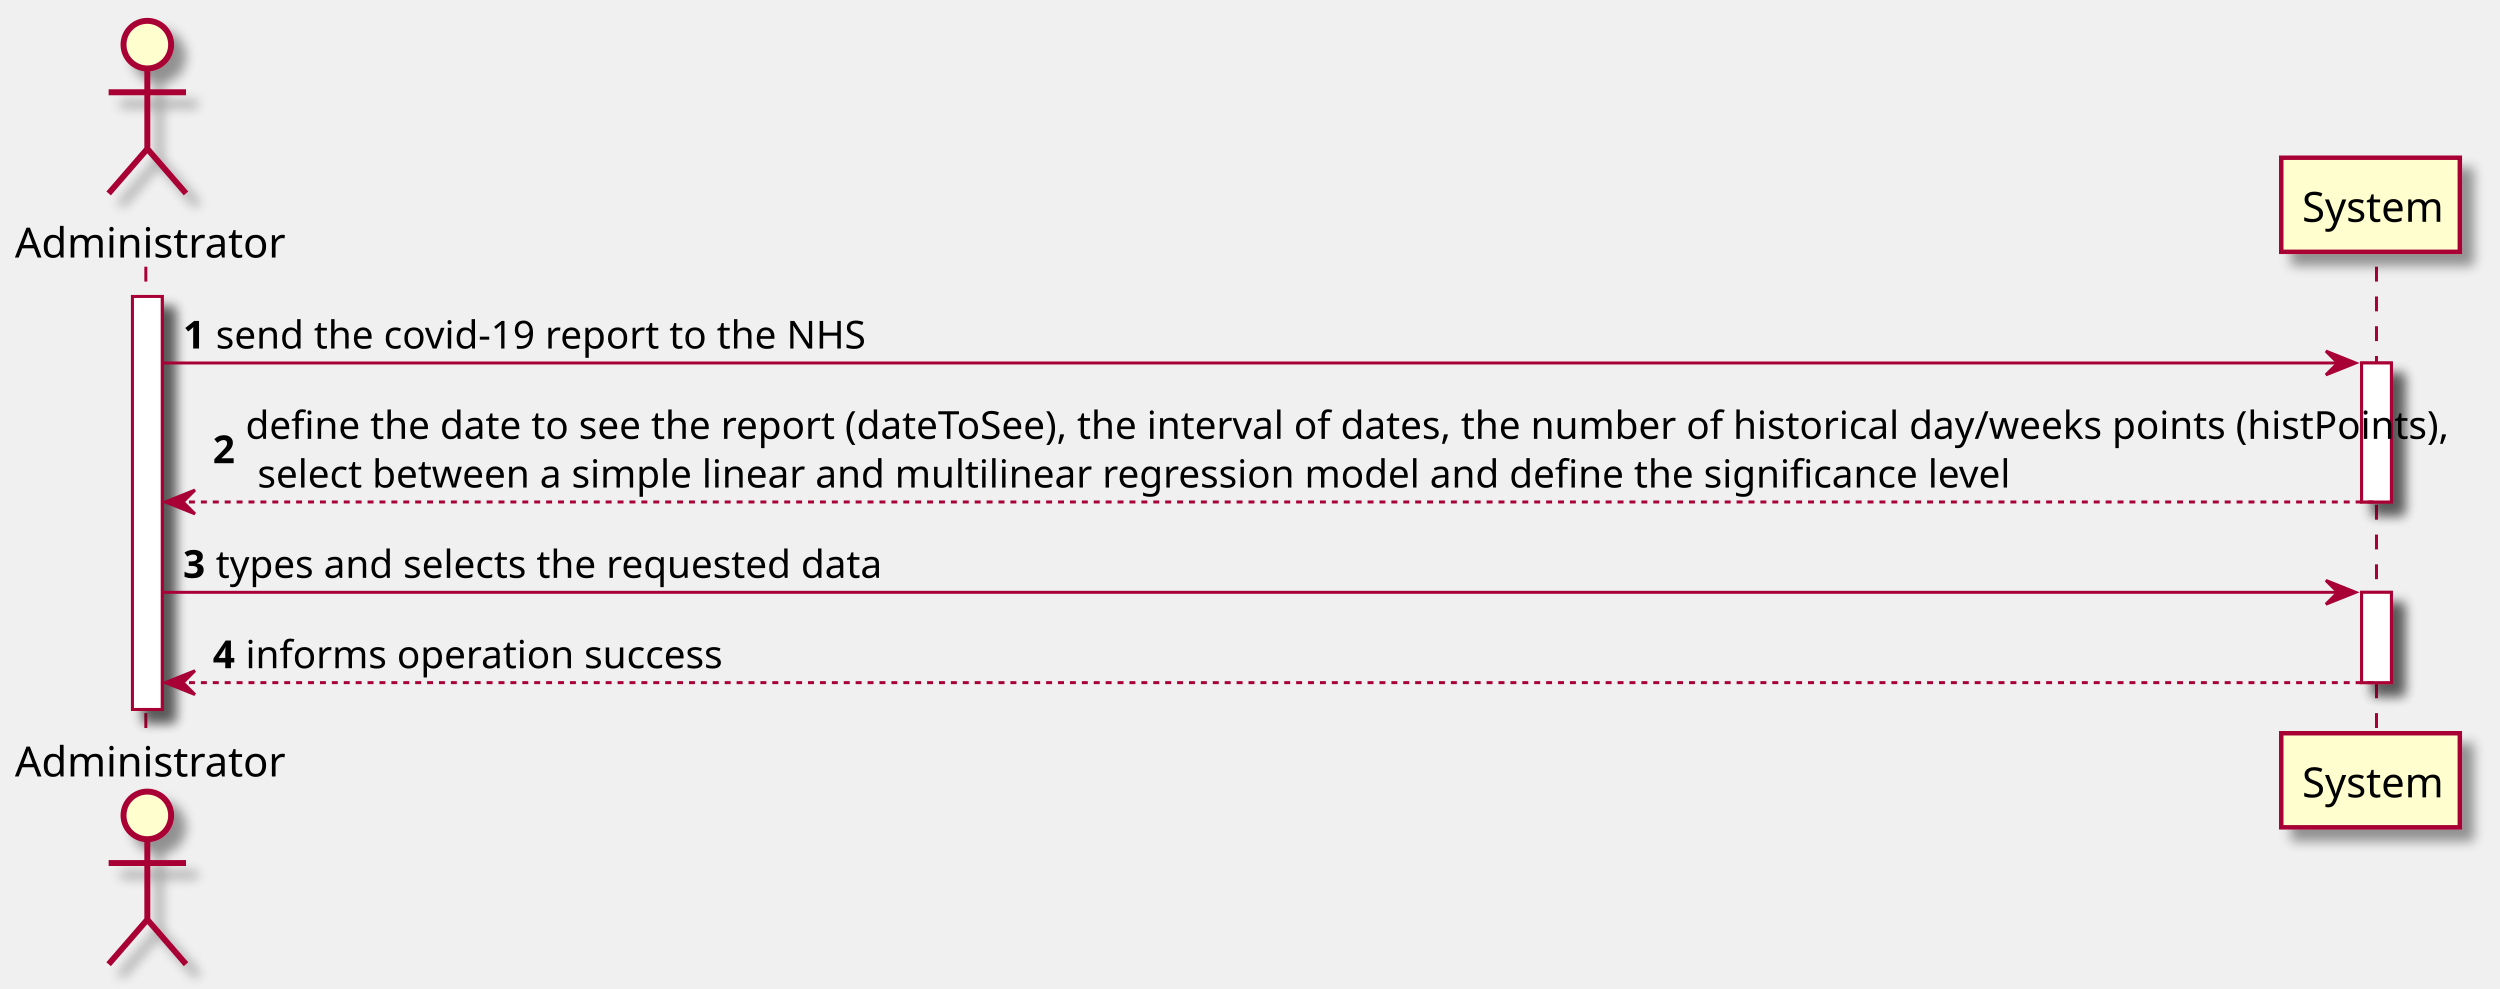
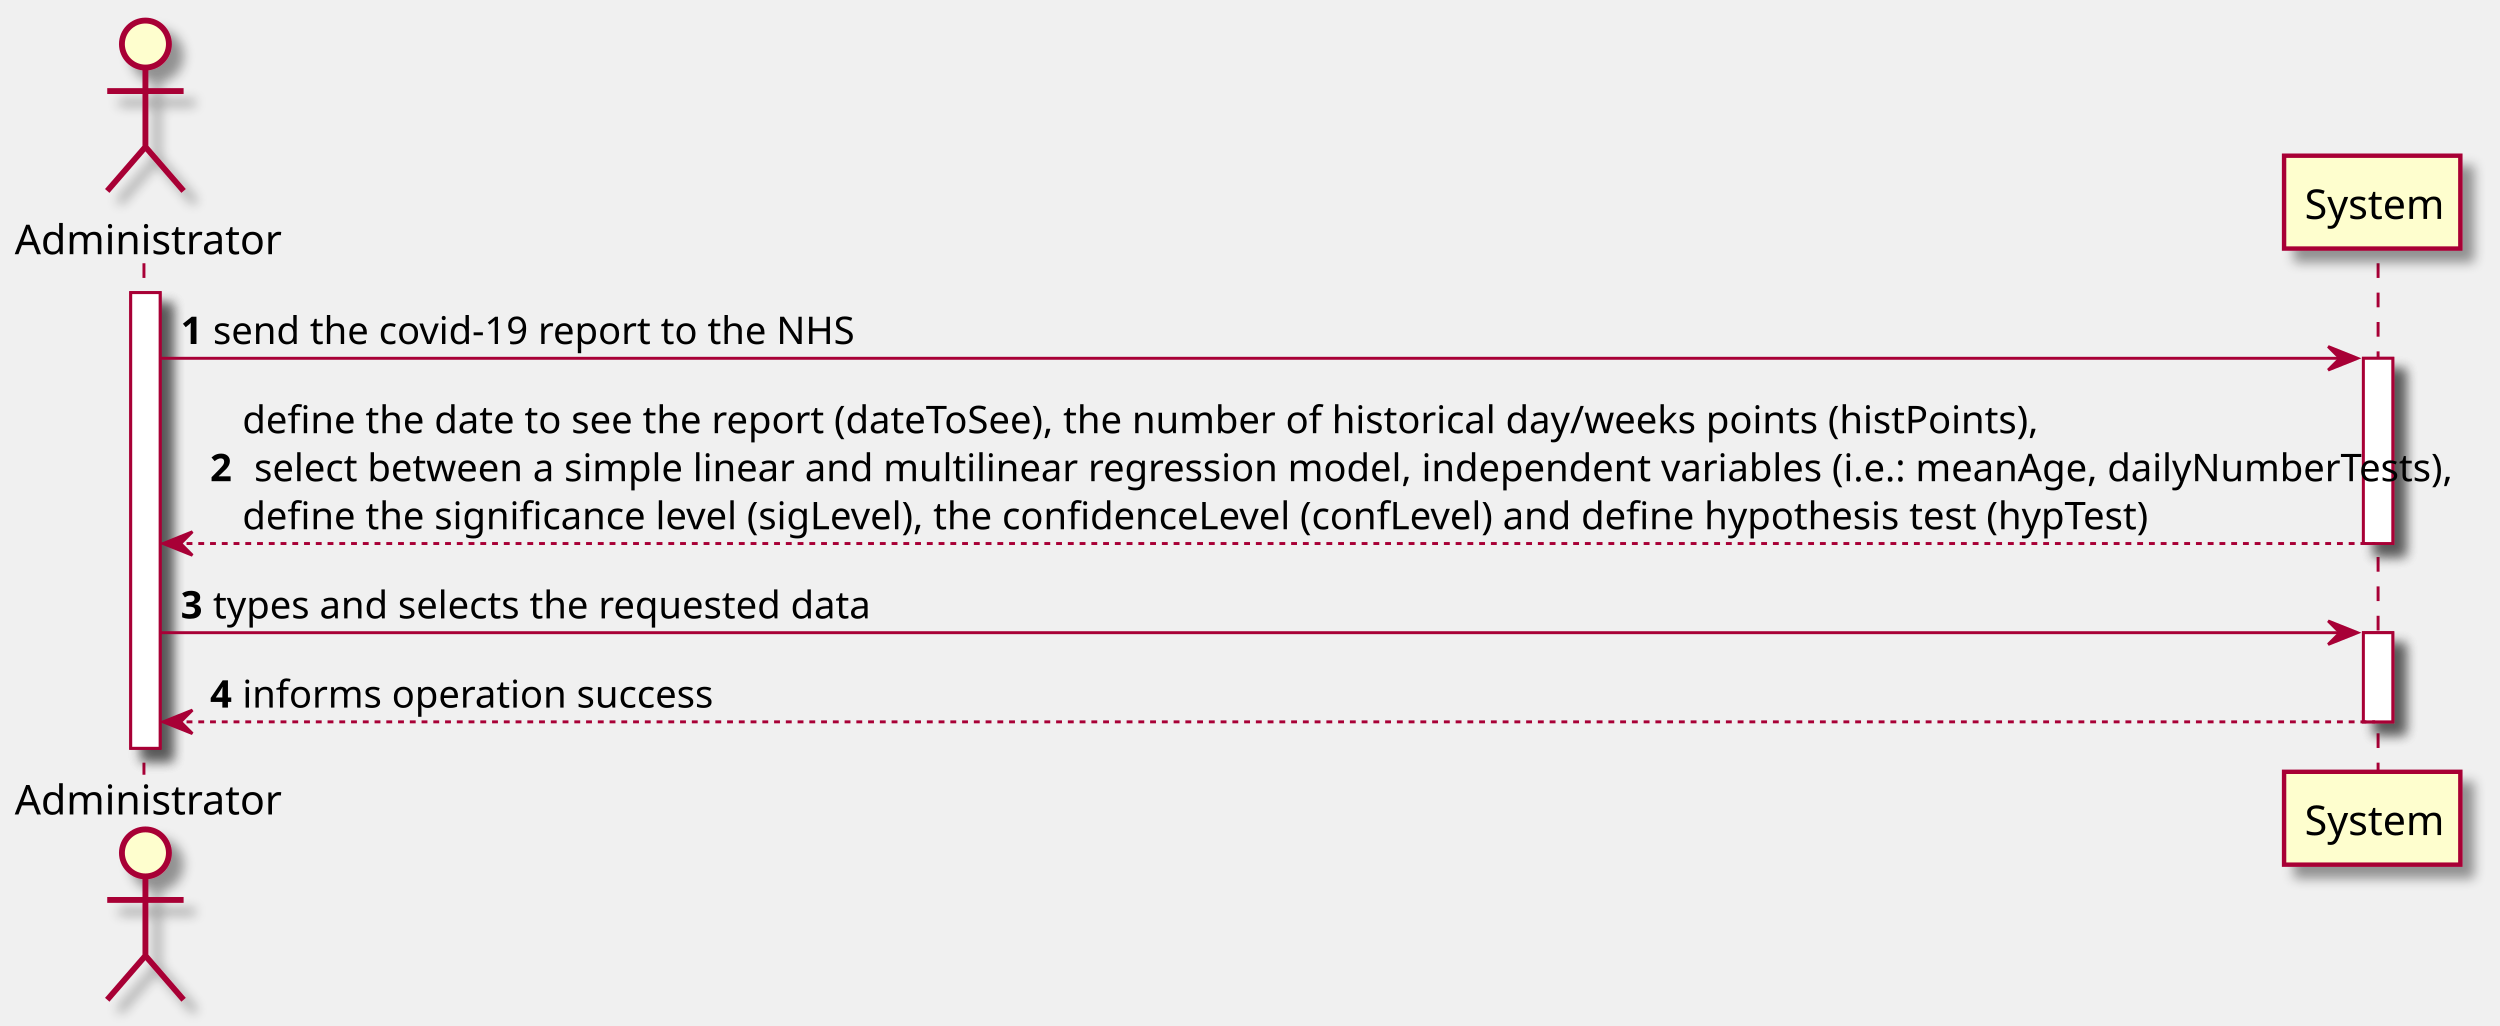
- <svg xmlns="http://www.w3.org/2000/svg" contentScriptType="application/ecmascript" contentStyleType="text/css" height="332px" preserveAspectRatio="none" style="width:840px;height:332px;" version="1.1" viewBox="0 0 840 332" width="840px" zoomAndPan="magnify">
+ <svg xmlns="http://www.w3.org/2000/svg" contentScriptType="application/ecmascript" contentStyleType="text/css" height="349px" preserveAspectRatio="none" style="width:851px;height:349px;" version="1.1" viewBox="0 0 851 349" width="851px" zoomAndPan="magnify">
  <defs>
-     <filter height="300%" id="fo0pep2rw32cw" width="300%" x="-1" y="-1">
+     <filter height="300%" id="f1eu9xaabprwe4" width="300%" x="-1" y="-1">
      <feGaussianBlur result="blurOut" stdDeviation="2.0" />
      <feColorMatrix in="blurOut" result="blurOut2" type="matrix" values="0 0 0 0 0 0 0 0 0 0 0 0 0 0 0 0 0 0 .4 0" />
      <feOffset dx="4.0" dy="4.0" in="blurOut2" result="blurOut3" />
      <feBlend in="SourceGraphic" in2="blurOut3" mode="normal" />
    </filter>
  </defs>
  <g>
-     <rect fill="#FFFFFF" filter="url(#fo0pep2rw32cw)" height="138.758" style="stroke:#A80036;stroke-width:1.0;" width="10" x="44.5" y="99.609" />
-     <rect fill="#FFFFFF" filter="url(#fo0pep2rw32cw)" height="46.703" style="stroke:#A80036;stroke-width:1.0;" width="10" x="793.5" y="121.961" />
-     <rect fill="#FFFFFF" filter="url(#fo0pep2rw32cw)" height="30.352" style="stroke:#A80036;stroke-width:1.0;" width="10" x="793.5" y="199.016" />
-     <line style="stroke:#A80036;stroke-width:1.0;stroke-dasharray:5.0,5.0;" x1="49" x2="49" y1="89.609" y2="247.367" />
-     <line style="stroke:#A80036;stroke-width:1.0;stroke-dasharray:5.0,5.0;" x1="798.5" x2="798.5" y1="89.609" y2="247.367" />
+     <rect fill="#FFFFFF" filter="url(#f1eu9xaabprwe4)" height="155.109" style="stroke:#A80036;stroke-width:1.0;" width="10" x="44.5" y="99.609" />
+     <rect fill="#FFFFFF" filter="url(#f1eu9xaabprwe4)" height="63.055" style="stroke:#A80036;stroke-width:1.0;" width="10" x="804.5" y="121.961" />
+     <rect fill="#FFFFFF" filter="url(#f1eu9xaabprwe4)" height="30.352" style="stroke:#A80036;stroke-width:1.0;" width="10" x="804.5" y="215.367" />
+     <line style="stroke:#A80036;stroke-width:1.0;stroke-dasharray:5.0,5.0;" x1="49" x2="49" y1="89.609" y2="263.719" />
+     <line style="stroke:#A80036;stroke-width:1.0;stroke-dasharray:5.0,5.0;" x1="809.5" x2="809.5" y1="89.609" y2="263.719" />
    <text fill="#000000" font-family="sans-serif" font-size="14" lengthAdjust="spacing" textLength="83" x="5" y="86.533">Administrator</text>
-     <ellipse cx="49.5" cy="15" fill="#FEFECE" filter="url(#fo0pep2rw32cw)" rx="8" ry="8" style="stroke:#A80036;stroke-width:2.0;" />
-     <path d="M49.5,23 L49.5,50 M36.5,31 L62.5,31 M49.5,50 L36.5,65 M49.5,50 L62.5,65 " fill="none" filter="url(#fo0pep2rw32cw)" style="stroke:#A80036;stroke-width:2.0;" />
-     <text fill="#000000" font-family="sans-serif" font-size="14" lengthAdjust="spacing" textLength="83" x="5" y="260.9">Administrator</text>
-     <ellipse cx="49.5" cy="273.977" fill="#FEFECE" filter="url(#fo0pep2rw32cw)" rx="8" ry="8" style="stroke:#A80036;stroke-width:2.0;" />
-     <path d="M49.5,281.977 L49.5,308.977 M36.5,289.977 L62.5,289.977 M49.5,308.977 L36.5,323.977 M49.5,308.977 L62.5,323.977 " fill="none" filter="url(#fo0pep2rw32cw)" style="stroke:#A80036;stroke-width:2.0;" />
-     <rect fill="#FEFECE" filter="url(#fo0pep2rw32cw)" height="31.609" style="stroke:#A80036;stroke-width:1.5;" width="60" x="766.5" y="53" />
-     <text fill="#000000" font-family="sans-serif" font-size="14" lengthAdjust="spacing" textLength="46" x="773.5" y="74.533">System</text>
-     <rect fill="#FEFECE" filter="url(#fo0pep2rw32cw)" height="31.609" style="stroke:#A80036;stroke-width:1.5;" width="60" x="766.5" y="246.367" />
-     <text fill="#000000" font-family="sans-serif" font-size="14" lengthAdjust="spacing" textLength="46" x="773.5" y="267.9">System</text>
-     <rect fill="#FFFFFF" filter="url(#fo0pep2rw32cw)" height="138.758" style="stroke:#A80036;stroke-width:1.0;" width="10" x="44.5" y="99.609" />
-     <rect fill="#FFFFFF" filter="url(#fo0pep2rw32cw)" height="46.703" style="stroke:#A80036;stroke-width:1.0;" width="10" x="793.5" y="121.961" />
-     <rect fill="#FFFFFF" filter="url(#fo0pep2rw32cw)" height="30.352" style="stroke:#A80036;stroke-width:1.0;" width="10" x="793.5" y="199.016" />
-     <polygon fill="#A80036" points="781.5,117.961,791.5,121.961,781.5,125.961,785.5,121.961" style="stroke:#A80036;stroke-width:1.0;" />
-     <line style="stroke:#A80036;stroke-width:1.0;" x1="54.5" x2="787.5" y1="121.961" y2="121.961" />
+     <ellipse cx="49.5" cy="15" fill="#FEFECE" filter="url(#f1eu9xaabprwe4)" rx="8" ry="8" style="stroke:#A80036;stroke-width:2.0;" />
+     <path d="M49.5,23 L49.5,50 M36.5,31 L62.5,31 M49.5,50 L36.5,65 M49.5,50 L62.5,65 " fill="none" filter="url(#f1eu9xaabprwe4)" style="stroke:#A80036;stroke-width:2.0;" />
+     <text fill="#000000" font-family="sans-serif" font-size="14" lengthAdjust="spacing" textLength="83" x="5" y="277.252">Administrator</text>
+     <ellipse cx="49.5" cy="290.328" fill="#FEFECE" filter="url(#f1eu9xaabprwe4)" rx="8" ry="8" style="stroke:#A80036;stroke-width:2.0;" />
+     <path d="M49.5,298.328 L49.5,325.328 M36.5,306.328 L62.5,306.328 M49.5,325.328 L36.5,340.328 M49.5,325.328 L62.5,340.328 " fill="none" filter="url(#f1eu9xaabprwe4)" style="stroke:#A80036;stroke-width:2.0;" />
+     <rect fill="#FEFECE" filter="url(#f1eu9xaabprwe4)" height="31.609" style="stroke:#A80036;stroke-width:1.5;" width="60" x="777.5" y="53" />
+     <text fill="#000000" font-family="sans-serif" font-size="14" lengthAdjust="spacing" textLength="46" x="784.5" y="74.533">System</text>
+     <rect fill="#FEFECE" filter="url(#f1eu9xaabprwe4)" height="31.609" style="stroke:#A80036;stroke-width:1.5;" width="60" x="777.5" y="262.719" />
+     <text fill="#000000" font-family="sans-serif" font-size="14" lengthAdjust="spacing" textLength="46" x="784.5" y="284.252">System</text>
+     <rect fill="#FFFFFF" filter="url(#f1eu9xaabprwe4)" height="155.109" style="stroke:#A80036;stroke-width:1.0;" width="10" x="44.5" y="99.609" />
+     <rect fill="#FFFFFF" filter="url(#f1eu9xaabprwe4)" height="63.055" style="stroke:#A80036;stroke-width:1.0;" width="10" x="804.5" y="121.961" />
+     <rect fill="#FFFFFF" filter="url(#f1eu9xaabprwe4)" height="30.352" style="stroke:#A80036;stroke-width:1.0;" width="10" x="804.5" y="215.367" />
+     <polygon fill="#A80036" points="792.5,117.961,802.5,121.961,792.5,125.961,796.5,121.961" style="stroke:#A80036;stroke-width:1.0;" />
+     <line style="stroke:#A80036;stroke-width:1.0;" x1="54.5" x2="798.5" y1="121.961" y2="121.961" />
    <text fill="#000000" font-family="sans-serif" font-size="13" font-weight="bold" lengthAdjust="spacing" textLength="7" x="61.5" y="117.105">1</text>
    <text fill="#000000" font-family="sans-serif" font-size="13" lengthAdjust="spacing" textLength="206" x="72.5" y="117.105">send the covid-19 report to the NHS</text>
-     <polygon fill="#A80036" points="65.5,164.664,55.5,168.664,65.5,172.664,61.5,168.664" style="stroke:#A80036;stroke-width:1.0;" />
-     <line style="stroke:#A80036;stroke-width:1.0;stroke-dasharray:2.0,2.0;" x1="59.5" x2="797.5" y1="168.664" y2="168.664" />
-     <text fill="#000000" font-family="sans-serif" font-size="13" font-weight="bold" lengthAdjust="spacing" textLength="7" x="71.5" y="155.632">2</text>
-     <text fill="#000000" font-family="sans-serif" font-size="13" lengthAdjust="spacing" textLength="700" x="82.5" y="147.456">define the date to see the report (dateToSee), the interval of dates, the number of historical day/weeks points (histPoints),</text>
-     <text fill="#000000" font-family="sans-serif" font-size="13" lengthAdjust="spacing" textLength="552" x="86.5" y="163.808">select between a simple linear and multilinear regression model and define the significance level</text>
-     <polygon fill="#A80036" points="781.5,195.016,791.5,199.016,781.5,203.016,785.5,199.016" style="stroke:#A80036;stroke-width:1.0;" />
-     <line style="stroke:#A80036;stroke-width:1.0;" x1="54.5" x2="787.5" y1="199.016" y2="199.016" />
-     <text fill="#000000" font-family="sans-serif" font-size="13" font-weight="bold" lengthAdjust="spacing" textLength="7" x="61.5" y="194.159">3</text>
-     <text fill="#000000" font-family="sans-serif" font-size="13" lengthAdjust="spacing" textLength="215" x="72.5" y="194.159">types and selects the requested data</text>
-     <polygon fill="#A80036" points="65.5,225.367,55.5,229.367,65.5,233.367,61.5,229.367" style="stroke:#A80036;stroke-width:1.0;" />
-     <line style="stroke:#A80036;stroke-width:1.0;stroke-dasharray:2.0,2.0;" x1="59.5" x2="797.5" y1="229.367" y2="229.367" />
-     <text fill="#000000" font-family="sans-serif" font-size="13" font-weight="bold" lengthAdjust="spacing" textLength="7" x="71.5" y="224.511">4</text>
-     <text fill="#000000" font-family="sans-serif" font-size="13" lengthAdjust="spacing" textLength="152" x="82.5" y="224.511">informs operation success</text>
+     <polygon fill="#A80036" points="65.5,181.016,55.5,185.016,65.5,189.016,61.5,185.016" style="stroke:#A80036;stroke-width:1.0;" />
+     <line style="stroke:#A80036;stroke-width:1.0;stroke-dasharray:2.0,2.0;" x1="59.5" x2="808.5" y1="185.016" y2="185.016" />
+     <text fill="#000000" font-family="sans-serif" font-size="13" font-weight="bold" lengthAdjust="spacing" textLength="7" x="71.5" y="163.808">2</text>
+     <text fill="#000000" font-family="sans-serif" font-size="13" lengthAdjust="spacing" textLength="580" x="82.5" y="147.456">define the date to see the report (dateToSee), the number of historical day/weeks points (histPoints),</text>
+     <text fill="#000000" font-family="sans-serif" font-size="13" lengthAdjust="spacing" textLength="707" x="86.5" y="163.808">select between a simple linear and multilinear regression model, independent variables (i.e.: meanAge, dailyNumberTests),</text>
+     <text fill="#000000" font-family="sans-serif" font-size="13" lengthAdjust="spacing" textLength="615" x="82.5" y="180.159">define the significance level (sigLevel), the confidenceLevel (confLevel) and define hypothesis test (hypTest)</text>
+     <polygon fill="#A80036" points="792.5,211.367,802.5,215.367,792.5,219.367,796.5,215.367" style="stroke:#A80036;stroke-width:1.0;" />
+     <line style="stroke:#A80036;stroke-width:1.0;" x1="54.5" x2="798.5" y1="215.367" y2="215.367" />
+     <text fill="#000000" font-family="sans-serif" font-size="13" font-weight="bold" lengthAdjust="spacing" textLength="7" x="61.5" y="210.511">3</text>
+     <text fill="#000000" font-family="sans-serif" font-size="13" lengthAdjust="spacing" textLength="215" x="72.5" y="210.511">types and selects the requested data</text>
+     <polygon fill="#A80036" points="65.5,241.719,55.5,245.719,65.5,249.719,61.5,245.719" style="stroke:#A80036;stroke-width:1.0;" />
+     <line style="stroke:#A80036;stroke-width:1.0;stroke-dasharray:2.0,2.0;" x1="59.5" x2="808.5" y1="245.719" y2="245.719" />
+     <text fill="#000000" font-family="sans-serif" font-size="13" font-weight="bold" lengthAdjust="spacing" textLength="7" x="71.5" y="240.862">4</text>
+     <text fill="#000000" font-family="sans-serif" font-size="13" lengthAdjust="spacing" textLength="152" x="82.5" y="240.862">informs operation success</text>
  </g>
</svg>
